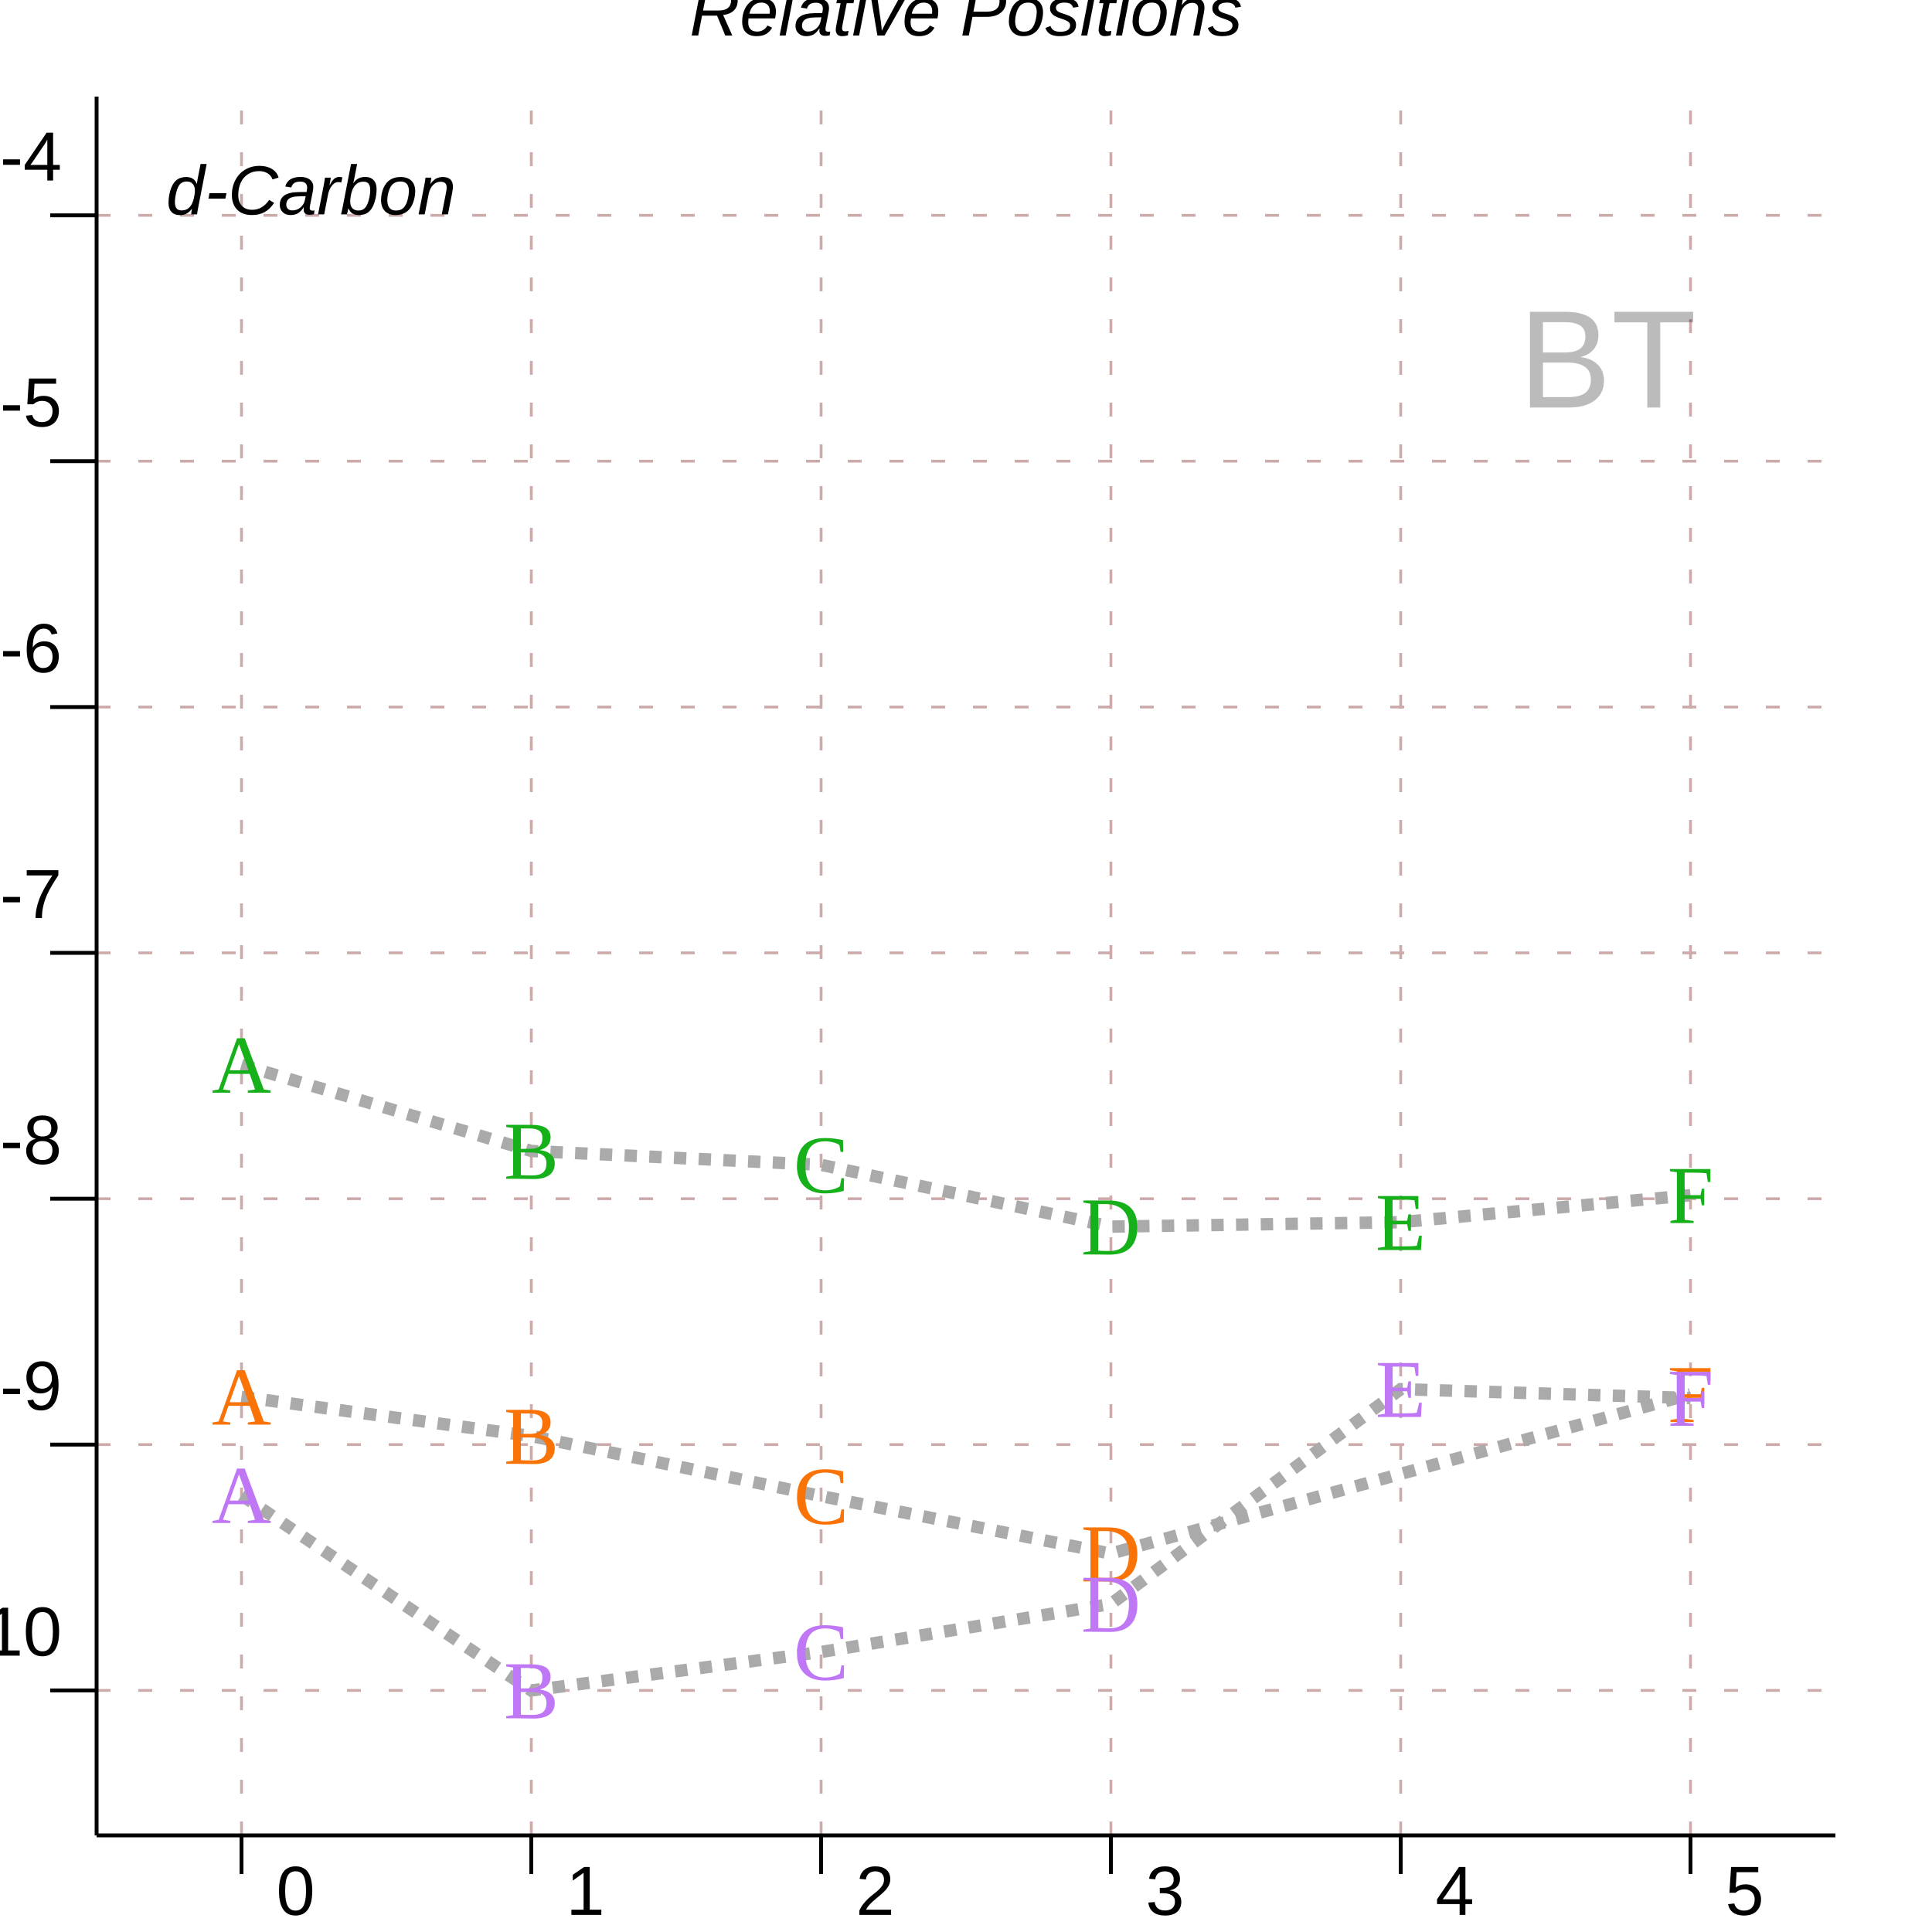
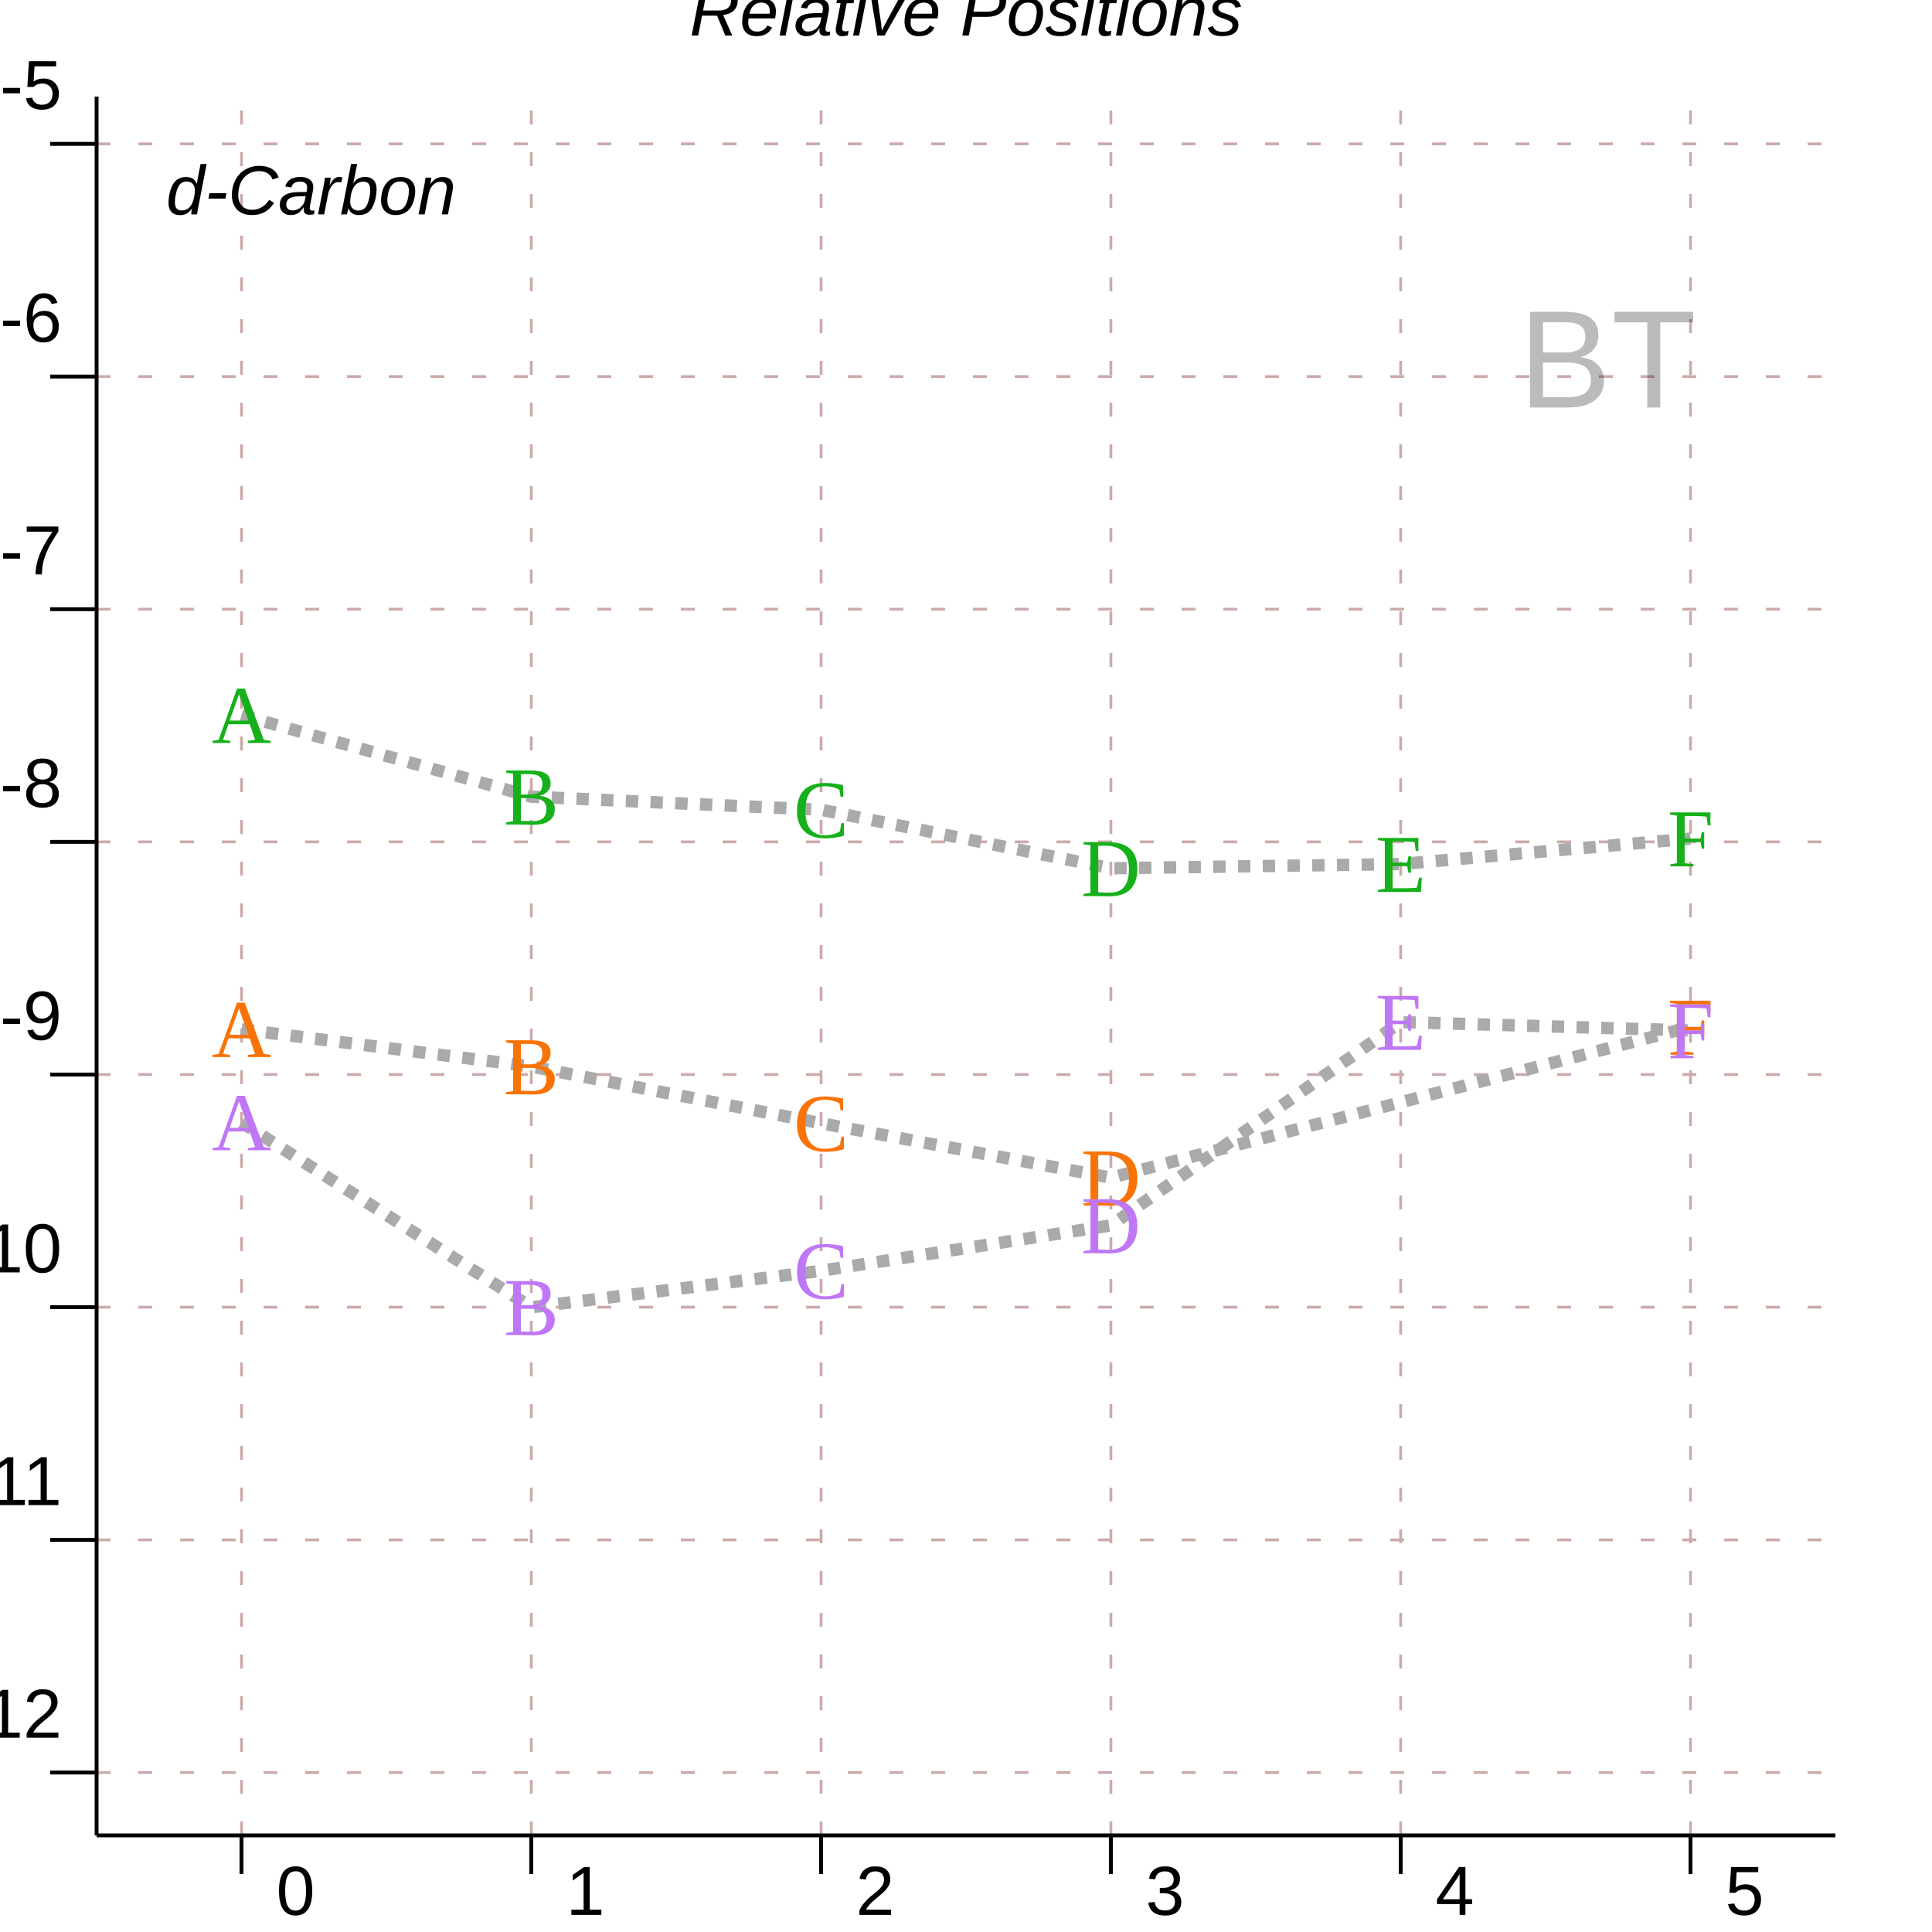
<svg xmlns="http://www.w3.org/2000/svg" version="1.1" viewBox="0 0 500 500">
  <g>
    <g stroke-dasharray="3.6 7.2" stroke-width="0.72" stroke="#caa">
      <line x1="62.50" x2="62.50" y1="475.00" y2="25.00" />
      <line x1="137.50" x2="137.50" y1="475.00" y2="25.00" />
      <line x1="212.50" x2="212.50" y1="475.00" y2="25.00" />
      <line x1="287.50" x2="287.50" y1="475.00" y2="25.00" />
      <line x1="362.50" x2="362.50" y1="475.00" y2="25.00" />
      <line x1="437.50" x2="437.50" y1="475.00" y2="25.00" />
-       <line x1="25.00" x2="475.00" y1="437.48" y2="437.48" />
-       <line x1="25.00" x2="475.00" y1="373.86" y2="373.86" />
-       <line x1="25.00" x2="475.00" y1="310.23" y2="310.23" />
-       <line x1="25.00" x2="475.00" y1="246.60" y2="246.60" />
-       <line x1="25.00" x2="475.00" y1="182.98" y2="182.98" />
-       <line x1="25.00" x2="475.00" y1="119.35" y2="119.35" />
-       <line x1="25.00" x2="475.00" y1="55.73" y2="55.73" />
+       <line x1="25.00" x2="475.00" y1="458.73" y2="458.73" />
+       <line x1="25.00" x2="475.00" y1="398.52" y2="398.52" />
+       <line x1="25.00" x2="475.00" y1="338.30" y2="338.30" />
+       <line x1="25.00" x2="475.00" y1="278.09" y2="278.09" />
+       <line x1="25.00" x2="475.00" y1="217.87" y2="217.87" />
+       <line x1="25.00" x2="475.00" y1="157.66" y2="157.66" />
+       <line x1="25.00" x2="475.00" y1="97.45" y2="97.45" />
+       <line x1="25.00" x2="475.00" y1="37.23" y2="37.23" />
    </g>
    <g>
      <text dominant-baseline="hanging" dx="-36.0" dy="18.0" fill="#0004" font-family="Arial, sans-serif" font-size="36" stroke="none" text-anchor="end" x="475.00" y="62.50">BT</text>
    </g>
    <g>
      <text dominant-baseline="text-bottom" dy="-12.0" fill="black" font-family="Arial, sans-serif" font-size="18.0" font-style="italic" stroke="none" text-anchor="middle" x="250.00" y="25.00">Relative Positions</text>
    </g>
    <g>
      <text dominant-baseline="hanging" dx="18.0" dy="18.0" fill="black" font-family="Arial, sans-serif" font-size="18.0" font-style="italic" stroke="none" text-anchor="beginning" text-orientation="sideways" x="25.00" y="25.00">d-Carbon</text>
    </g>
-     <polyline fill="none" points="62.50,275.58 137.50,297.87 212.50,301.45 287.50,317.45 362.50,316.30 437.50,309.32" stroke-dasharray="3.2 3.2" stroke-width="3.2" stroke="#aaa" />
-     <polyline fill="none" points="62.50,361.49 137.50,371.64 212.50,387.18 287.50,402.07 437.50,360.83" stroke-dasharray="3.2 3.2" stroke-width="3.2" stroke="#aaa" />
-     <polyline fill="none" points="62.50,386.95 137.50,437.50 212.50,427.53 287.50,415.10 362.50,359.51 437.50,361.80" stroke-dasharray="3.2 3.2" stroke-width="3.2" stroke="#aaa" />
+     <polyline fill="none" points="62.50,185.08 137.50,206.18 212.50,209.56 287.50,224.71 362.50,223.62 437.50,217.02" stroke-dasharray="3.2 3.2" stroke-width="3.2" stroke="#aaa" />
+     <polyline fill="none" points="62.50,266.38 137.50,276.00 212.50,290.70 287.50,304.79 437.50,265.76" stroke-dasharray="3.2 3.2" stroke-width="3.2" stroke="#aaa" />
+     <polyline fill="none" points="62.50,290.48 137.50,338.32 212.50,328.88 287.50,317.13 362.50,264.51 437.50,266.68" stroke-dasharray="3.2 3.2" stroke-width="3.2" stroke="#aaa" />
    <g>
-       <text dominant-baseline="central" fill="#15b01a" font-size="21.333" stroke="none" text-anchor="middle" x="62.50" y="275.58">A</text>
-       <text dominant-baseline="central" fill="#15b01a" font-size="21.333" stroke="none" text-anchor="middle" x="137.50" y="297.87">B</text>
-       <text dominant-baseline="central" fill="#15b01a" font-size="21.333" stroke="none" text-anchor="middle" x="212.50" y="301.45">C</text>
-       <text dominant-baseline="central" fill="#15b01a" font-size="21.333" stroke="none" text-anchor="middle" x="287.50" y="317.45">D</text>
-       <text dominant-baseline="central" fill="#15b01a" font-size="21.333" stroke="none" text-anchor="middle" x="362.50" y="316.30">E</text>
-       <text dominant-baseline="central" fill="#15b01a" font-size="21.333" stroke="none" text-anchor="middle" x="437.50" y="309.32">F</text>
+       <text dominant-baseline="central" fill="#15b01a" font-size="21.333" stroke="none" text-anchor="middle" x="62.50" y="185.08">A</text>
+       <text dominant-baseline="central" fill="#15b01a" font-size="21.333" stroke="none" text-anchor="middle" x="137.50" y="206.18">B</text>
+       <text dominant-baseline="central" fill="#15b01a" font-size="21.333" stroke="none" text-anchor="middle" x="212.50" y="209.56">C</text>
+       <text dominant-baseline="central" fill="#15b01a" font-size="21.333" stroke="none" text-anchor="middle" x="287.50" y="224.71">D</text>
+       <text dominant-baseline="central" fill="#15b01a" font-size="21.333" stroke="none" text-anchor="middle" x="362.50" y="223.62">E</text>
+       <text dominant-baseline="central" fill="#15b01a" font-size="21.333" stroke="none" text-anchor="middle" x="437.50" y="217.02">F</text>
    </g>
    <g>
-       <text dominant-baseline="central" fill="#f97306" font-size="21.333" stroke="none" text-anchor="middle" x="62.50" y="361.49">A</text>
-       <text dominant-baseline="central" fill="#f97306" font-size="21.333" stroke="none" text-anchor="middle" x="137.50" y="371.64">B</text>
-       <text dominant-baseline="central" fill="#f97306" font-size="21.333" stroke="none" text-anchor="middle" x="212.50" y="387.18">C</text>
-       <text dominant-baseline="central" fill="#f97306" font-size="21.333" stroke="none" text-anchor="middle" x="287.50" y="402.07">D</text>
-       <text dominant-baseline="central" fill="#f97306" font-size="21.333" stroke="none" text-anchor="middle" x="437.50" y="360.83">F</text>
+       <text dominant-baseline="central" fill="#f97306" font-size="21.333" stroke="none" text-anchor="middle" x="62.50" y="266.38">A</text>
+       <text dominant-baseline="central" fill="#f97306" font-size="21.333" stroke="none" text-anchor="middle" x="137.50" y="276.00">B</text>
+       <text dominant-baseline="central" fill="#f97306" font-size="21.333" stroke="none" text-anchor="middle" x="212.50" y="290.70">C</text>
+       <text dominant-baseline="central" fill="#f97306" font-size="21.333" stroke="none" text-anchor="middle" x="287.50" y="304.79">D</text>
+       <text dominant-baseline="central" fill="#f97306" font-size="21.333" stroke="none" text-anchor="middle" x="437.50" y="265.76">F</text>
    </g>
    <g>
-       <text dominant-baseline="central" fill="#bf77f6" font-size="21.333" stroke="none" text-anchor="middle" x="62.50" y="386.95">A</text>
-       <text dominant-baseline="central" fill="#bf77f6" font-size="21.333" stroke="none" text-anchor="middle" x="137.50" y="437.50">B</text>
-       <text dominant-baseline="central" fill="#bf77f6" font-size="21.333" stroke="none" text-anchor="middle" x="212.50" y="427.53">C</text>
-       <text dominant-baseline="central" fill="#bf77f6" font-size="21.333" stroke="none" text-anchor="middle" x="287.50" y="415.10">D</text>
-       <text dominant-baseline="central" fill="#bf77f6" font-size="21.333" stroke="none" text-anchor="middle" x="362.50" y="359.51">E</text>
-       <text dominant-baseline="central" fill="#bf77f6" font-size="21.333" stroke="none" text-anchor="middle" x="437.50" y="361.80">F</text>
+       <text dominant-baseline="central" fill="#bf77f6" font-size="21.333" stroke="none" text-anchor="middle" x="62.50" y="290.48">A</text>
+       <text dominant-baseline="central" fill="#bf77f6" font-size="21.333" stroke="none" text-anchor="middle" x="137.50" y="338.32">B</text>
+       <text dominant-baseline="central" fill="#bf77f6" font-size="21.333" stroke="none" text-anchor="middle" x="212.50" y="328.88">C</text>
+       <text dominant-baseline="central" fill="#bf77f6" font-size="21.333" stroke="none" text-anchor="middle" x="287.50" y="317.13">D</text>
+       <text dominant-baseline="central" fill="#bf77f6" font-size="21.333" stroke="none" text-anchor="middle" x="362.50" y="264.51">E</text>
+       <text dominant-baseline="central" fill="#bf77f6" font-size="21.333" stroke="none" text-anchor="middle" x="437.50" y="266.68">F</text>
    </g>
    <g stroke="black">
      <line x1="62.50" x2="62.50" y1="475.00" y2="485.00" />
      <line x1="137.50" x2="137.50" y1="475.00" y2="485.00" />
      <line x1="212.50" x2="212.50" y1="475.00" y2="485.00" />
      <line x1="287.50" x2="287.50" y1="475.00" y2="485.00" />
      <line x1="362.50" x2="362.50" y1="475.00" y2="485.00" />
      <line x1="437.50" x2="437.50" y1="475.00" y2="485.00" />
      <g fill="black" font-family="Arial, sans-serif" font-size="18.0" stroke="none" text-anchor="start" transform="translate(9.0 0.0)">
        <text x="62.50" y="495.57">0</text>
        <text x="137.50" y="495.57">1</text>
        <text x="212.50" y="495.57">2</text>
        <text x="287.50" y="495.57">3</text>
        <text x="362.50" y="495.57">4</text>
        <text x="437.50" y="495.57">5</text>
      </g>
      <line x1="25.00" x2="475.00" y1="475.00" y2="475.00" />
    </g>
    <g stroke="black">
-       <line x1="25.00" x2="13.00" y1="437.48" y2="437.48" />
-       <line x1="25.00" x2="13.00" y1="373.86" y2="373.86" />
-       <line x1="25.00" x2="13.00" y1="310.23" y2="310.23" />
-       <line x1="25.00" x2="13.00" y1="246.60" y2="246.60" />
-       <line x1="25.00" x2="13.00" y1="182.98" y2="182.98" />
-       <line x1="25.00" x2="13.00" y1="119.35" y2="119.35" />
-       <line x1="25.00" x2="13.00" y1="55.73" y2="55.73" />
+       <line x1="25.00" x2="13.00" y1="458.73" y2="458.73" />
+       <line x1="25.00" x2="13.00" y1="398.52" y2="398.52" />
+       <line x1="25.00" x2="13.00" y1="338.30" y2="338.30" />
+       <line x1="25.00" x2="13.00" y1="278.09" y2="278.09" />
+       <line x1="25.00" x2="13.00" y1="217.87" y2="217.87" />
+       <line x1="25.00" x2="13.00" y1="157.66" y2="157.66" />
+       <line x1="25.00" x2="13.00" y1="97.45" y2="97.45" />
+       <line x1="25.00" x2="13.00" y1="37.23" y2="37.23" />
      <g fill="black" font-family="Arial, sans-serif" font-size="18.0" stroke="none" text-anchor="end">
-         <text x="16.00" y="428.48">-10</text>
-         <text x="16.00" y="364.86">-9</text>
-         <text x="16.00" y="301.23">-8</text>
-         <text x="16.00" y="237.60">-7</text>
-         <text x="16.00" y="173.98">-6</text>
-         <text x="16.00" y="110.35">-5</text>
-         <text x="16.00" y="46.73">-4</text>
+         <text x="16.00" y="449.73">-12</text>
+         <text x="16.00" y="389.52">-11</text>
+         <text x="16.00" y="329.30">-10</text>
+         <text x="16.00" y="269.09">-9</text>
+         <text x="16.00" y="208.87">-8</text>
+         <text x="16.00" y="148.66">-7</text>
+         <text x="16.00" y="88.45">-6</text>
+         <text x="16.00" y="28.23">-5</text>
      </g>
      <line x1="25.00" x2="25.00" y1="475.00" y2="25.00" />
    </g>
  </g>
</svg>
